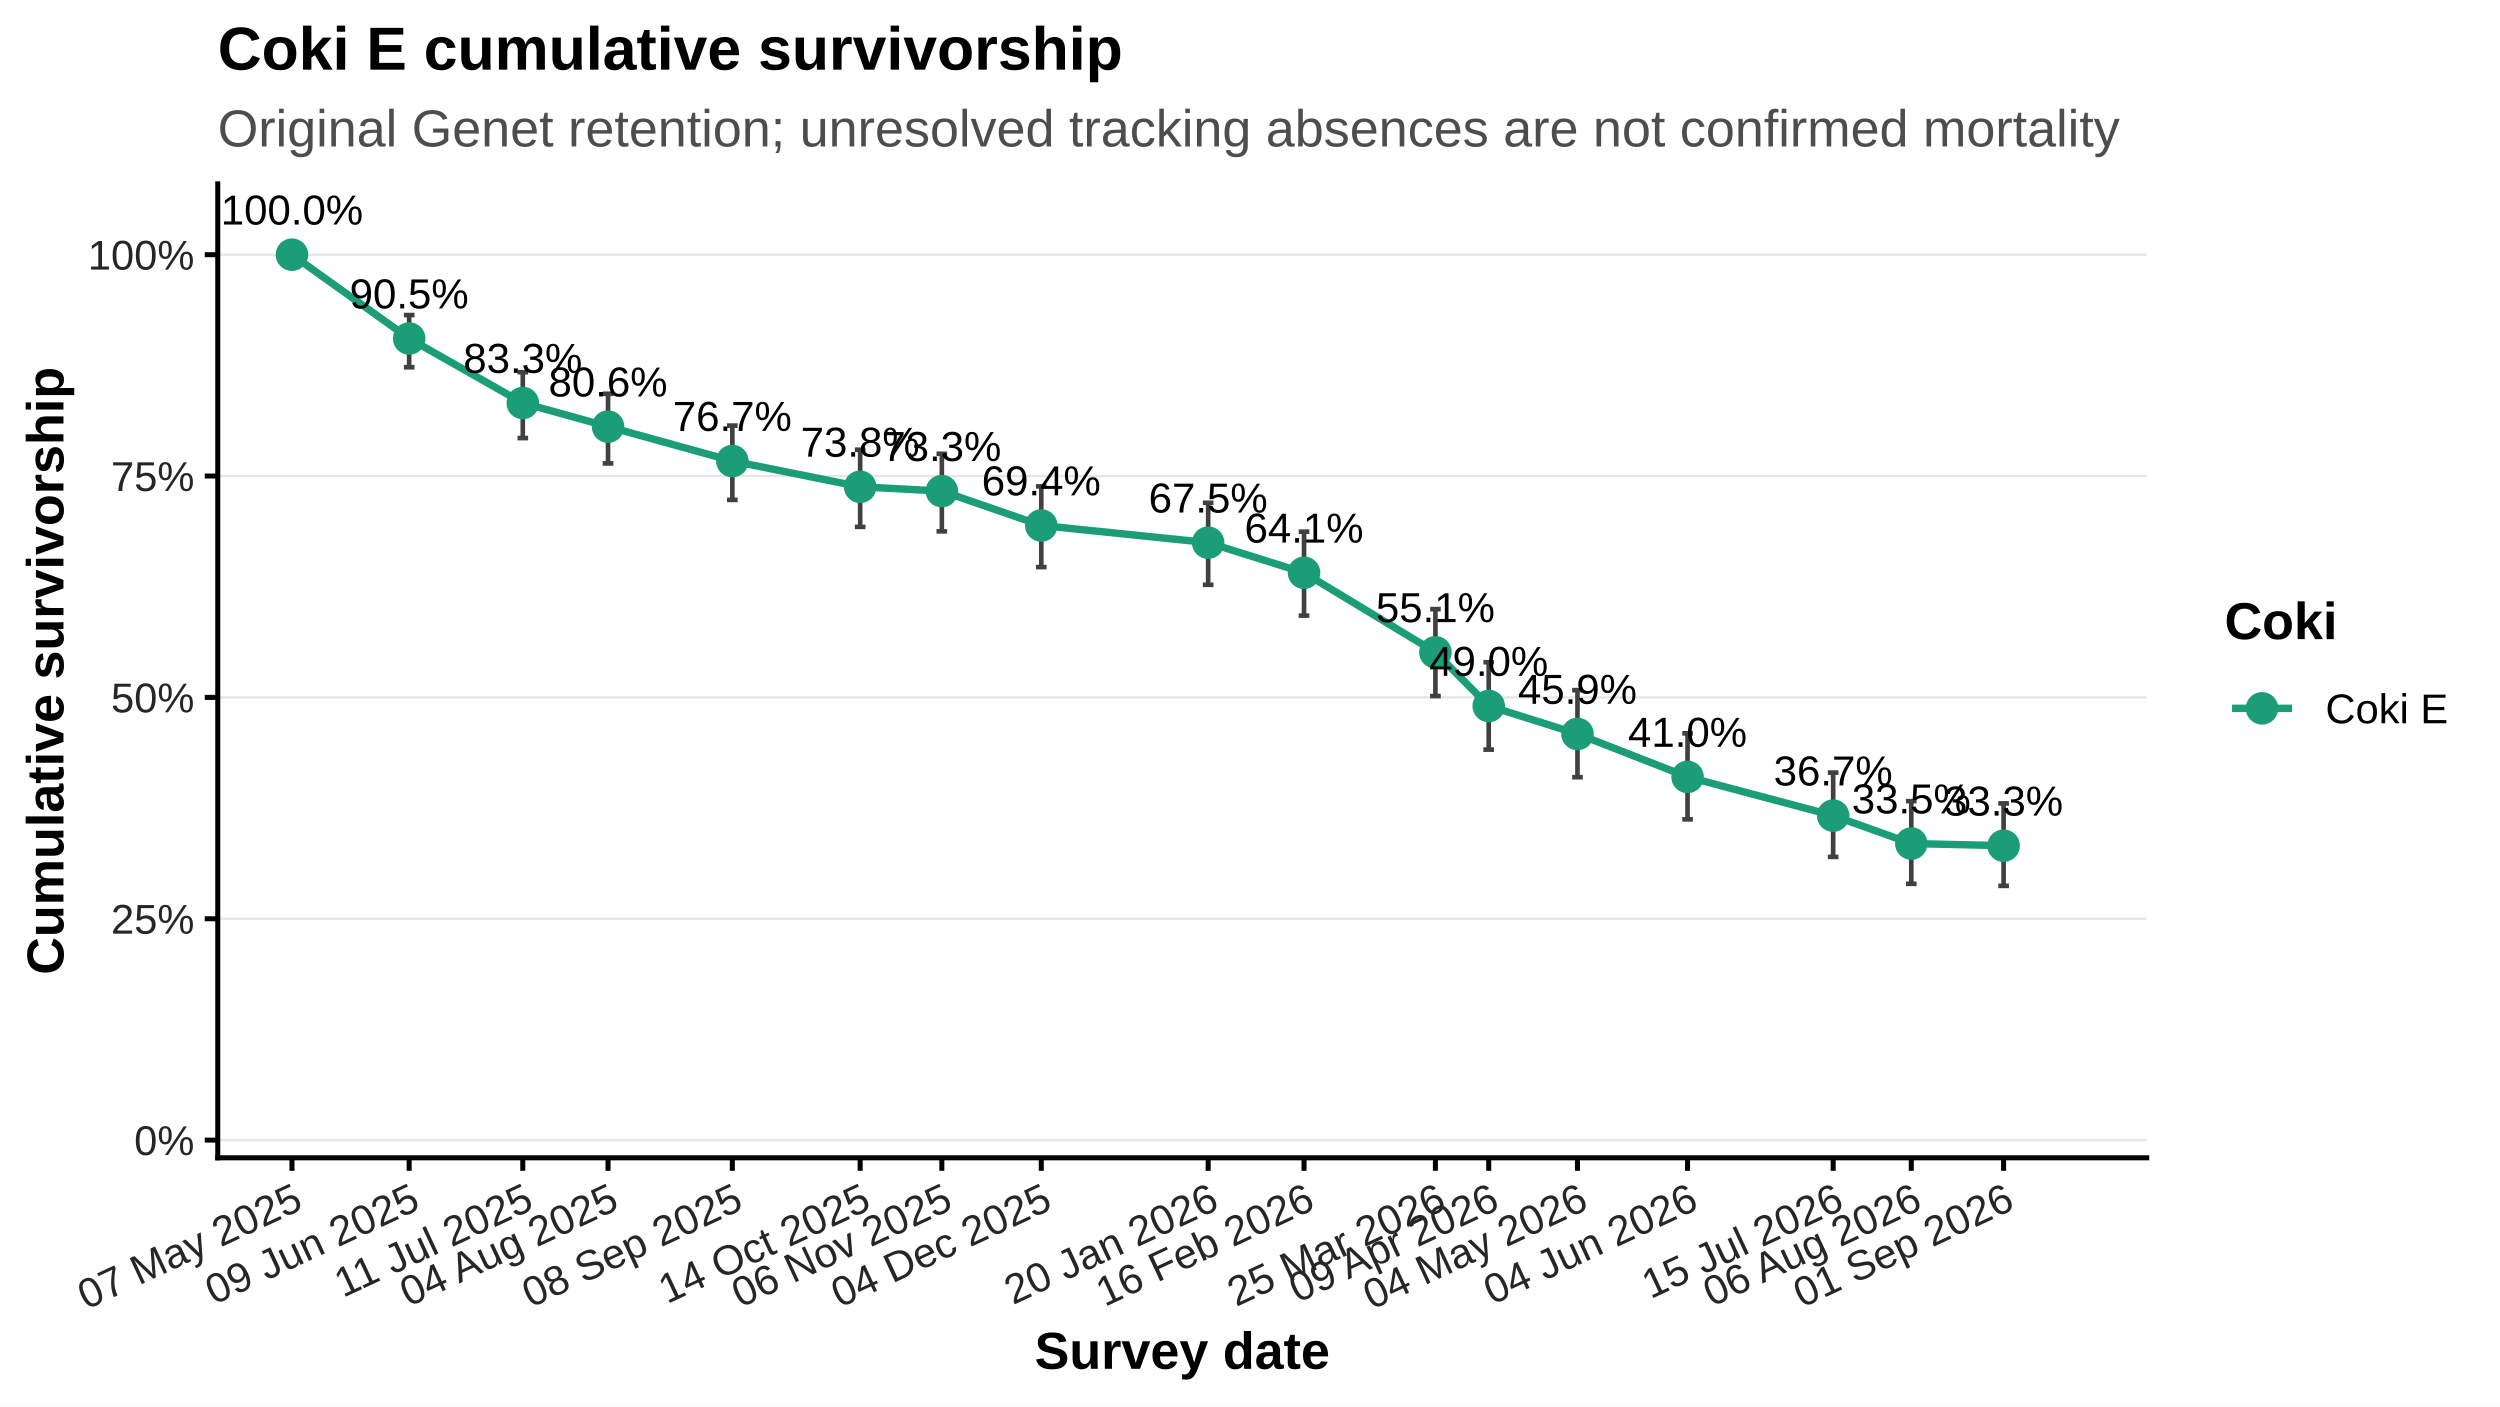
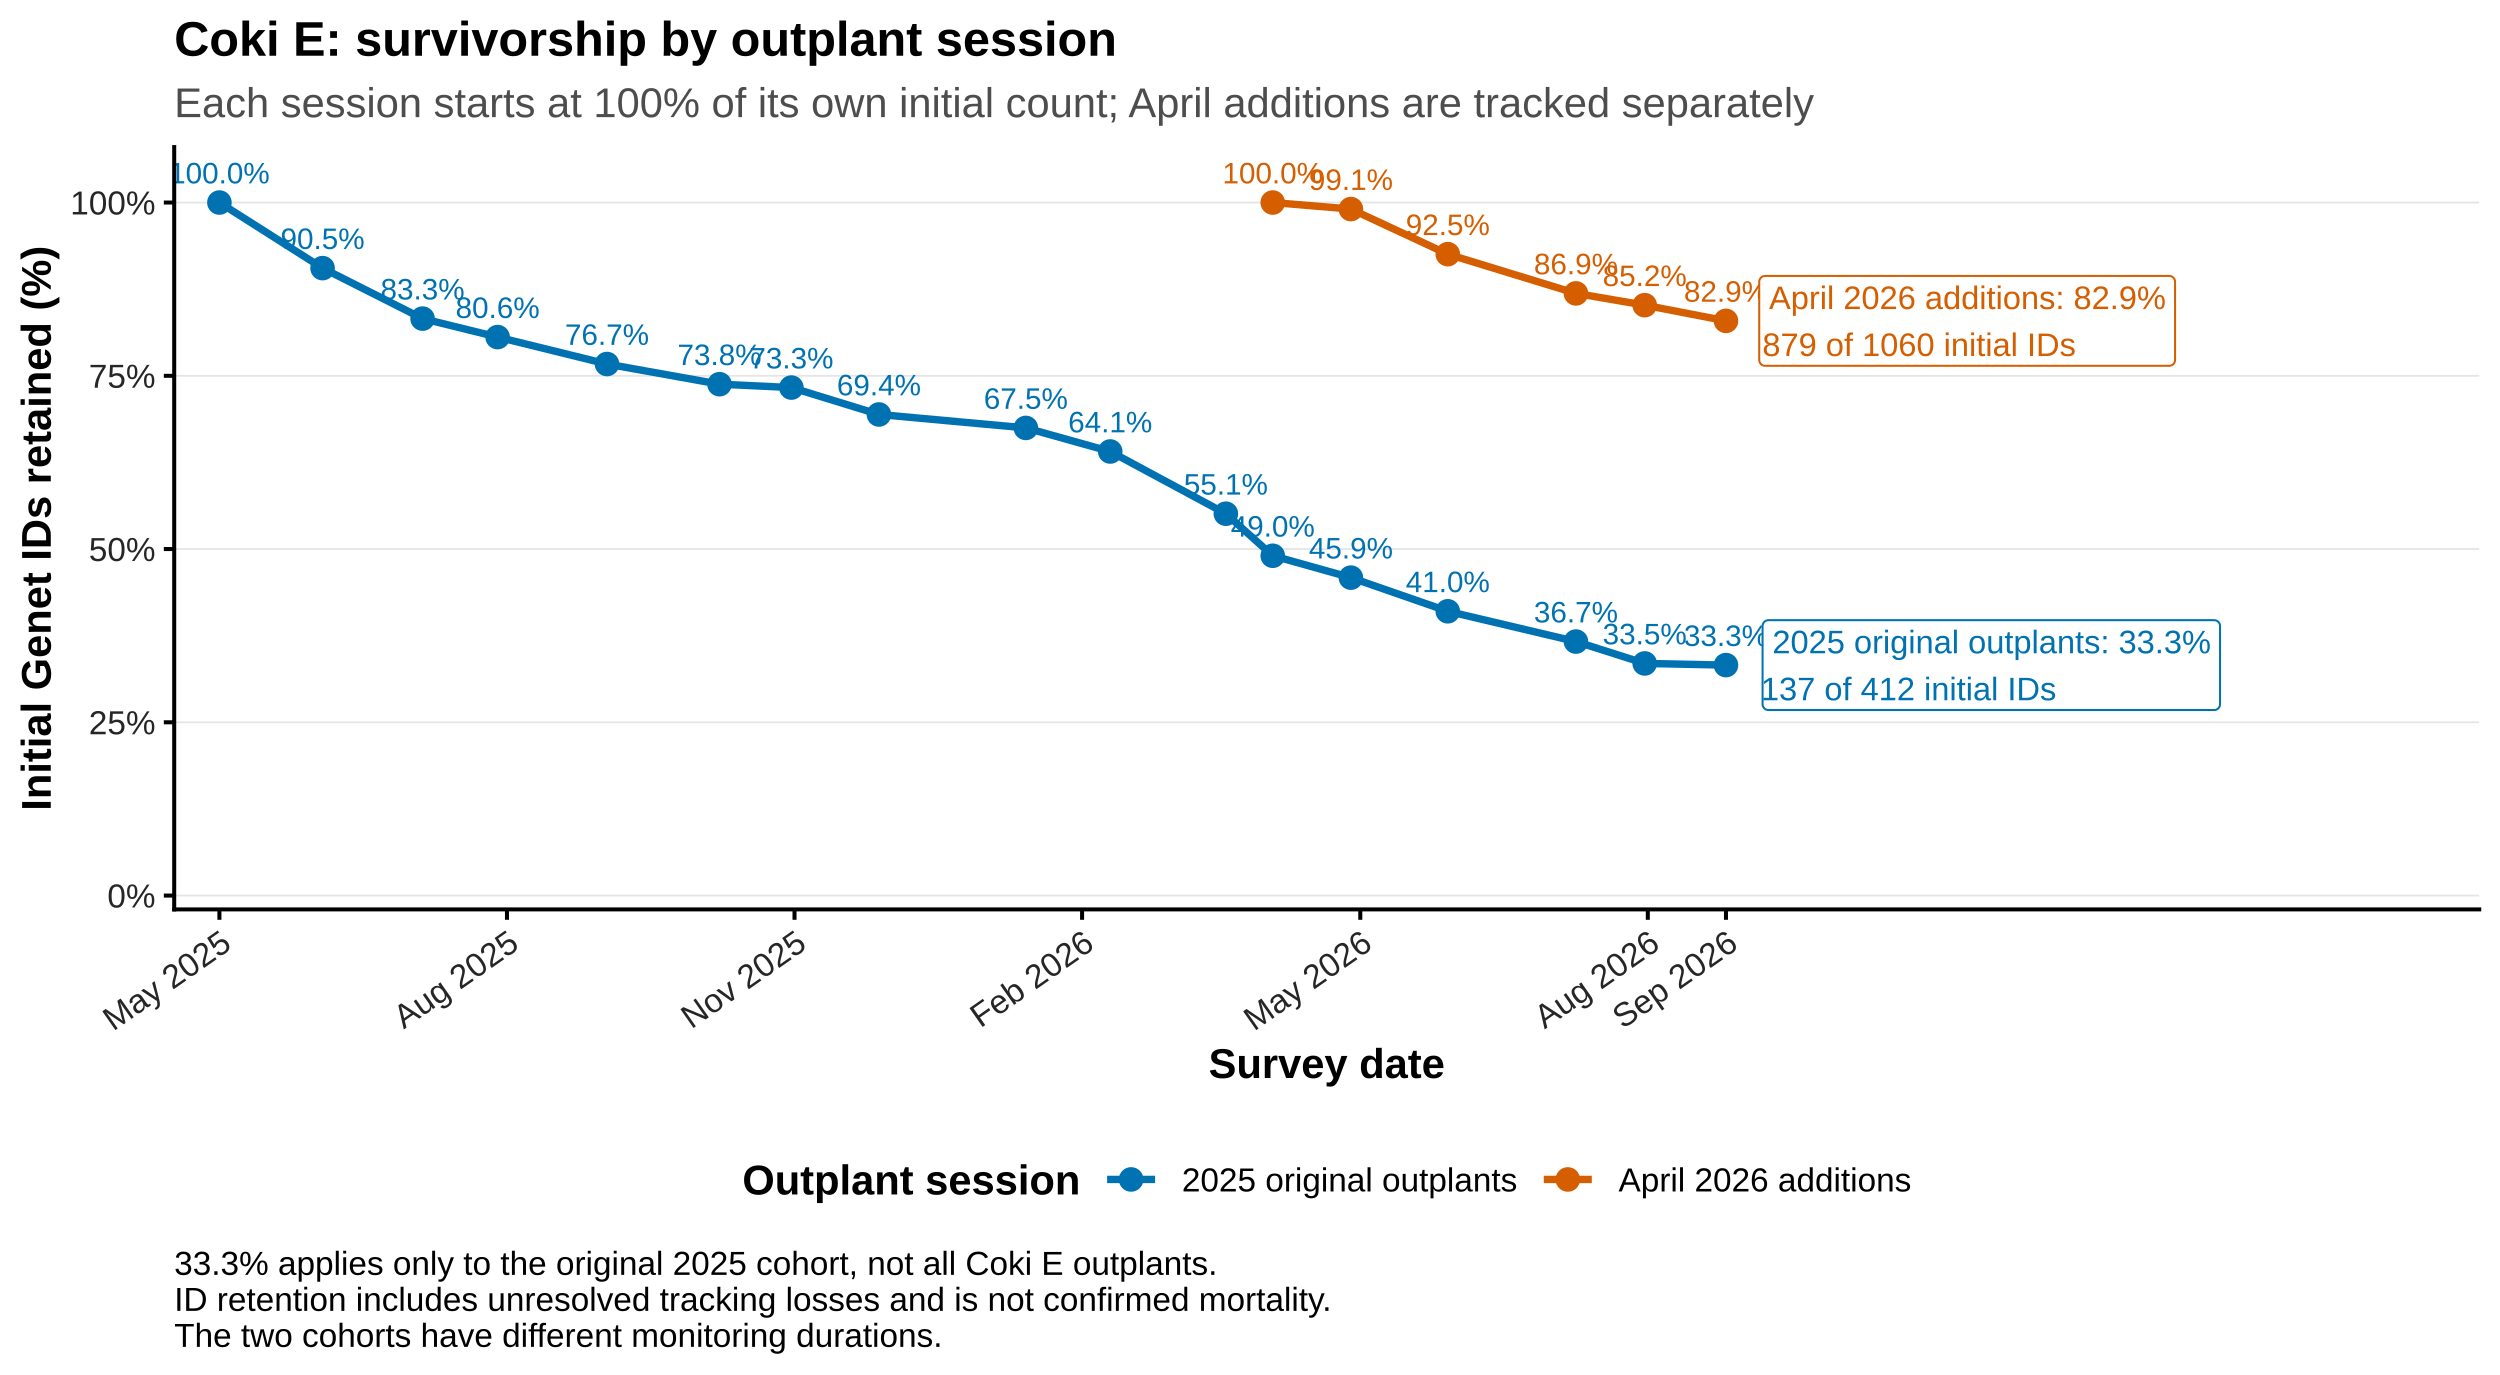
- <svg xmlns="http://www.w3.org/2000/svg" class="svglite" width="576.00pt" height="324.00pt" viewBox="0 0 576.00 324.00">
+ <svg xmlns="http://www.w3.org/2000/svg" class="svglite" width="720.00pt" height="396.00pt" viewBox="0 0 720.00 396.00">
  <defs>
    <style type="text/css">
    .svglite line, .svglite polyline, .svglite polygon, .svglite path, .svglite rect, .svglite circle {
      fill: none;
      stroke: #000000;
      stroke-linecap: round;
      stroke-linejoin: round;
      stroke-miterlimit: 10.00;
    }
    .svglite text {
      white-space: pre;
    }
  </style>
  </defs>
  <rect width="100%" height="100%" style="stroke: none; fill: #FFFFFF;" />
  <defs>
-     <clipPath id="cpMC4wMHw1NzYuMDB8MC4wMHwzMjQuMDA=">
-       <rect x="0.00" y="0.00" width="576.00" height="324.00" />
+     <clipPath id="cpMC4wMHw3MjAuMDB8MC4wMHwzOTYuMDA=">
+       <rect x="0.00" y="0.00" width="720.00" height="396.00" />
    </clipPath>
  </defs>
-   <g clip-path="url(#cpMC4wMHw1NzYuMDB8MC4wMHwzMjQuMDA=)">
-     <rect x="-0" y="0.00" width="576.00" height="324.00" style="stroke-width: 1.16; stroke: #FFFFFF; fill: #FFFFFF;" />
+   <g clip-path="url(#cpMC4wMHw3MjAuMDB8MC4wMHwzOTYuMDA=)">
+     <rect x="-0" y="0" width="720.00" height="396.00" style="stroke-width: 1.16; stroke: #FFFFFF; fill: #FFFFFF;" />
  </g>
  <defs>
-     <clipPath id="cpNTAuMTd8NDk0LjYwfDQyLjM2fDI2Ni43Ng==">
-       <rect x="50.17" y="42.36" width="444.43" height="224.40" />
+     <clipPath id="cpNTAuMTd8NzE0LjAyfDQyLjM2fDI2MS45MQ==">
+       <rect x="50.17" y="42.36" width="663.85" height="219.55" />
    </clipPath>
  </defs>
-   <g clip-path="url(#cpNTAuMTd8NDk0LjYwfDQyLjM2fDI2Ni43Ng==)">
-     <rect x="50.17" y="42.36" width="444.43" height="224.40" style="stroke-width: 1.16; stroke: none; fill: #FFFFFF;" />
-     <polyline points="50.17,262.68 494.60,262.68 " style="stroke-width: 0.53; stroke: #E5E5E5; stroke-linecap: butt;" />
-     <polyline points="50.17,211.68 494.60,211.68 " style="stroke-width: 0.53; stroke: #E5E5E5; stroke-linecap: butt;" />
-     <polyline points="50.17,160.68 494.60,160.68 " style="stroke-width: 0.53; stroke: #E5E5E5; stroke-linecap: butt;" />
-     <polyline points="50.17,109.68 494.60,109.68 " style="stroke-width: 0.53; stroke: #E5E5E5; stroke-linecap: butt;" />
-     <polyline points="50.17,58.68 494.60,58.68 " style="stroke-width: 0.53; stroke: #E5E5E5; stroke-linecap: butt;" />
-     <polyline points="66.05,58.68 68.50,58.68 " style="stroke-width: 1.07; stroke: #404040; stroke-linecap: butt;" />
-     <polyline points="67.27,58.68 67.27,60.50 " style="stroke-width: 1.07; stroke: #404040; stroke-linecap: butt;" />
-     <polyline points="66.05,60.50 68.50,60.50 " style="stroke-width: 1.07; stroke: #404040; stroke-linecap: butt;" />
-     <polyline points="93.05,72.59 95.50,72.59 " style="stroke-width: 1.07; stroke: #404040; stroke-linecap: butt;" />
-     <polyline points="94.27,72.59 94.27,84.62 " style="stroke-width: 1.07; stroke: #404040; stroke-linecap: butt;" />
-     <polyline points="93.05,84.62 95.50,84.62 " style="stroke-width: 1.07; stroke: #404040; stroke-linecap: butt;" />
-     <polyline points="119.23,85.75 121.68,85.75 " style="stroke-width: 1.07; stroke: #404040; stroke-linecap: butt;" />
-     <polyline points="120.45,85.75 120.45,100.93 " style="stroke-width: 1.07; stroke: #404040; stroke-linecap: butt;" />
-     <polyline points="119.23,100.93 121.68,100.93 " style="stroke-width: 1.07; stroke: #404040; stroke-linecap: butt;" />
-     <polyline points="138.86,90.73 141.32,90.73 " style="stroke-width: 1.07; stroke: #404040; stroke-linecap: butt;" />
-     <polyline points="140.09,90.73 140.09,106.77 " style="stroke-width: 1.07; stroke: #404040; stroke-linecap: butt;" />
-     <polyline points="138.86,106.77 141.32,106.77 " style="stroke-width: 1.07; stroke: #404040; stroke-linecap: butt;" />
-     <polyline points="167.50,98.06 169.95,98.06 " style="stroke-width: 1.07; stroke: #404040; stroke-linecap: butt;" />
-     <polyline points="168.73,98.06 168.73,115.17 " style="stroke-width: 1.07; stroke: #404040; stroke-linecap: butt;" />
-     <polyline points="167.50,115.17 169.95,115.17 " style="stroke-width: 1.07; stroke: #404040; stroke-linecap: butt;" />
-     <polyline points="196.95,103.62 199.41,103.62 " style="stroke-width: 1.07; stroke: #404040; stroke-linecap: butt;" />
-     <polyline points="198.18,103.62 198.18,121.40 " style="stroke-width: 1.07; stroke: #404040; stroke-linecap: butt;" />
-     <polyline points="196.95,121.40 199.41,121.40 " style="stroke-width: 1.07; stroke: #404040; stroke-linecap: butt;" />
-     <polyline points="215.77,104.55 218.22,104.55 " style="stroke-width: 1.07; stroke: #404040; stroke-linecap: butt;" />
-     <polyline points="217.00,104.55 217.00,122.43 " style="stroke-width: 1.07; stroke: #404040; stroke-linecap: butt;" />
-     <polyline points="215.77,122.43 218.22,122.43 " style="stroke-width: 1.07; stroke: #404040; stroke-linecap: butt;" />
-     <polyline points="238.68,112.06 241.13,112.06 " style="stroke-width: 1.07; stroke: #404040; stroke-linecap: butt;" />
-     <polyline points="239.91,112.06 239.91,130.66 " style="stroke-width: 1.07; stroke: #404040; stroke-linecap: butt;" />
-     <polyline points="238.68,130.66 241.13,130.66 " style="stroke-width: 1.07; stroke: #404040; stroke-linecap: butt;" />
-     <polyline points="277.13,115.84 279.59,115.84 " style="stroke-width: 1.07; stroke: #404040; stroke-linecap: butt;" />
-     <polyline points="278.36,115.84 278.36,134.74 " style="stroke-width: 1.07; stroke: #404040; stroke-linecap: butt;" />
-     <polyline points="277.13,134.74 279.59,134.74 " style="stroke-width: 1.07; stroke: #404040; stroke-linecap: butt;" />
-     <polyline points="299.22,122.50 301.68,122.50 " style="stroke-width: 1.07; stroke: #404040; stroke-linecap: butt;" />
-     <polyline points="300.45,122.50 300.45,141.84 " style="stroke-width: 1.07; stroke: #404040; stroke-linecap: butt;" />
-     <polyline points="299.22,141.84 301.68,141.84 " style="stroke-width: 1.07; stroke: #404040; stroke-linecap: butt;" />
-     <polyline points="329.50,140.34 331.95,140.34 " style="stroke-width: 1.07; stroke: #404040; stroke-linecap: butt;" />
-     <polyline points="330.72,140.34 330.72,160.37 " style="stroke-width: 1.07; stroke: #404040; stroke-linecap: butt;" />
-     <polyline points="329.50,160.37 331.95,160.37 " style="stroke-width: 1.07; stroke: #404040; stroke-linecap: butt;" />
-     <polyline points="341.77,152.58 344.22,152.58 " style="stroke-width: 1.07; stroke: #404040; stroke-linecap: butt;" />
-     <polyline points="343.00,152.58 343.00,172.71 " style="stroke-width: 1.07; stroke: #404040; stroke-linecap: butt;" />
-     <polyline points="341.77,172.71 344.22,172.71 " style="stroke-width: 1.07; stroke: #404040; stroke-linecap: butt;" />
-     <polyline points="362.22,159.01 364.68,159.01 " style="stroke-width: 1.07; stroke: #404040; stroke-linecap: butt;" />
-     <polyline points="363.45,159.01 363.45,179.07 " style="stroke-width: 1.07; stroke: #404040; stroke-linecap: butt;" />
-     <polyline points="362.22,179.07 364.68,179.07 " style="stroke-width: 1.07; stroke: #404040; stroke-linecap: butt;" />
-     <polyline points="387.59,168.96 390.04,168.96 " style="stroke-width: 1.07; stroke: #404040; stroke-linecap: butt;" />
-     <polyline points="388.81,168.96 388.81,188.78 " style="stroke-width: 1.07; stroke: #404040; stroke-linecap: butt;" />
-     <polyline points="387.59,188.78 390.04,188.78 " style="stroke-width: 1.07; stroke: #404040; stroke-linecap: butt;" />
-     <polyline points="421.13,178.01 423.58,178.01 " style="stroke-width: 1.07; stroke: #404040; stroke-linecap: butt;" />
-     <polyline points="422.36,178.01 422.36,197.43 " style="stroke-width: 1.07; stroke: #404040; stroke-linecap: butt;" />
-     <polyline points="421.13,197.43 423.58,197.43 " style="stroke-width: 1.07; stroke: #404040; stroke-linecap: butt;" />
-     <polyline points="439.13,184.59 441.58,184.59 " style="stroke-width: 1.07; stroke: #404040; stroke-linecap: butt;" />
-     <polyline points="440.36,184.59 440.36,203.63 " style="stroke-width: 1.07; stroke: #404040; stroke-linecap: butt;" />
-     <polyline points="439.13,203.63 441.58,203.63 " style="stroke-width: 1.07; stroke: #404040; stroke-linecap: butt;" />
-     <polyline points="460.40,185.10 462.86,185.10 " style="stroke-width: 1.07; stroke: #404040; stroke-linecap: butt;" />
-     <polyline points="461.63,185.10 461.63,204.10 " style="stroke-width: 1.07; stroke: #404040; stroke-linecap: butt;" />
-     <polyline points="460.40,204.10 462.86,204.10 " style="stroke-width: 1.07; stroke: #404040; stroke-linecap: butt;" />
-     <polyline points="67.27,58.68 94.27,77.99 120.45,92.85 140.09,98.29 168.73,106.22 198.18,112.16 217.00,113.15 239.91,121.07 278.36,125.03 300.45,131.96 330.72,150.28 343.00,162.66 363.45,169.10 388.81,179.00 422.36,187.92 440.36,194.35 461.63,194.85 " style="stroke-width: 1.71; stroke: #1B9E77; stroke-linecap: butt;" />
-     <circle cx="67.27" cy="58.68" r="3.37" style="stroke-width: 0.77; stroke: #1B9E77; fill: #1B9E77;" />
-     <circle cx="94.27" cy="77.99" r="3.37" style="stroke-width: 0.77; stroke: #1B9E77; fill: #1B9E77;" />
-     <circle cx="120.45" cy="92.85" r="3.37" style="stroke-width: 0.77; stroke: #1B9E77; fill: #1B9E77;" />
-     <circle cx="140.09" cy="98.29" r="3.37" style="stroke-width: 0.77; stroke: #1B9E77; fill: #1B9E77;" />
-     <circle cx="168.73" cy="106.22" r="3.37" style="stroke-width: 0.77; stroke: #1B9E77; fill: #1B9E77;" />
-     <circle cx="198.18" cy="112.16" r="3.37" style="stroke-width: 0.77; stroke: #1B9E77; fill: #1B9E77;" />
-     <circle cx="217.00" cy="113.15" r="3.37" style="stroke-width: 0.77; stroke: #1B9E77; fill: #1B9E77;" />
-     <circle cx="239.91" cy="121.07" r="3.37" style="stroke-width: 0.77; stroke: #1B9E77; fill: #1B9E77;" />
-     <circle cx="278.36" cy="125.03" r="3.37" style="stroke-width: 0.77; stroke: #1B9E77; fill: #1B9E77;" />
-     <circle cx="300.45" cy="131.96" r="3.37" style="stroke-width: 0.77; stroke: #1B9E77; fill: #1B9E77;" />
-     <circle cx="330.72" cy="150.28" r="3.37" style="stroke-width: 0.77; stroke: #1B9E77; fill: #1B9E77;" />
-     <circle cx="343.00" cy="162.66" r="3.37" style="stroke-width: 0.77; stroke: #1B9E77; fill: #1B9E77;" />
-     <circle cx="363.45" cy="169.10" r="3.37" style="stroke-width: 0.77; stroke: #1B9E77; fill: #1B9E77;" />
-     <circle cx="388.81" cy="179.00" r="3.37" style="stroke-width: 0.77; stroke: #1B9E77; fill: #1B9E77;" />
-     <circle cx="422.36" cy="187.92" r="3.37" style="stroke-width: 0.77; stroke: #1B9E77; fill: #1B9E77;" />
-     <circle cx="440.36" cy="194.35" r="3.37" style="stroke-width: 0.77; stroke: #1B9E77; fill: #1B9E77;" />
-     <circle cx="461.63" cy="194.85" r="3.37" style="stroke-width: 0.77; stroke: #1B9E77; fill: #1B9E77;" />
-     <text x="67.27" y="51.74" text-anchor="middle" style="font-size: 9.67px; font-family: &quot;Arial&quot;;" textLength="32.80px" lengthAdjust="spacingAndGlyphs">100.0%</text>
-     <text x="94.27" y="71.05" text-anchor="middle" style="font-size: 9.67px; font-family: &quot;Arial&quot;;" textLength="27.42px" lengthAdjust="spacingAndGlyphs">90.5%</text>
-     <text x="120.45" y="85.91" text-anchor="middle" style="font-size: 9.67px; font-family: &quot;Arial&quot;;" textLength="27.42px" lengthAdjust="spacingAndGlyphs">83.3%</text>
-     <text x="140.09" y="91.35" text-anchor="middle" style="font-size: 9.67px; font-family: &quot;Arial&quot;;" textLength="27.42px" lengthAdjust="spacingAndGlyphs">80.6%</text>
-     <text x="168.73" y="99.28" text-anchor="middle" style="font-size: 9.67px; font-family: &quot;Arial&quot;;" textLength="27.42px" lengthAdjust="spacingAndGlyphs">76.7%</text>
-     <text x="198.18" y="105.22" text-anchor="middle" style="font-size: 9.67px; font-family: &quot;Arial&quot;;" textLength="27.42px" lengthAdjust="spacingAndGlyphs">73.8%</text>
-     <text x="217.00" y="106.21" text-anchor="middle" style="font-size: 9.67px; font-family: &quot;Arial&quot;;" textLength="27.42px" lengthAdjust="spacingAndGlyphs">73.3%</text>
-     <text x="239.91" y="114.13" text-anchor="middle" style="font-size: 9.67px; font-family: &quot;Arial&quot;;" textLength="27.42px" lengthAdjust="spacingAndGlyphs">69.4%</text>
-     <text x="278.36" y="118.09" text-anchor="middle" style="font-size: 9.67px; font-family: &quot;Arial&quot;;" textLength="27.42px" lengthAdjust="spacingAndGlyphs">67.5%</text>
-     <text x="300.45" y="125.02" text-anchor="middle" style="font-size: 9.67px; font-family: &quot;Arial&quot;;" textLength="27.42px" lengthAdjust="spacingAndGlyphs">64.1%</text>
-     <text x="330.72" y="143.34" text-anchor="middle" style="font-size: 9.67px; font-family: &quot;Arial&quot;;" textLength="27.42px" lengthAdjust="spacingAndGlyphs">55.1%</text>
-     <text x="343.00" y="155.72" text-anchor="middle" style="font-size: 9.67px; font-family: &quot;Arial&quot;;" textLength="27.42px" lengthAdjust="spacingAndGlyphs">49.0%</text>
-     <text x="363.45" y="162.16" text-anchor="middle" style="font-size: 9.67px; font-family: &quot;Arial&quot;;" textLength="27.42px" lengthAdjust="spacingAndGlyphs">45.9%</text>
-     <text x="388.81" y="172.06" text-anchor="middle" style="font-size: 9.67px; font-family: &quot;Arial&quot;;" textLength="27.42px" lengthAdjust="spacingAndGlyphs">41.0%</text>
-     <text x="422.36" y="180.97" text-anchor="middle" style="font-size: 9.67px; font-family: &quot;Arial&quot;;" textLength="27.42px" lengthAdjust="spacingAndGlyphs">36.7%</text>
-     <text x="440.36" y="187.41" text-anchor="middle" style="font-size: 9.67px; font-family: &quot;Arial&quot;;" textLength="27.42px" lengthAdjust="spacingAndGlyphs">33.5%</text>
-     <text x="461.63" y="187.91" text-anchor="middle" style="font-size: 9.67px; font-family: &quot;Arial&quot;;" textLength="27.42px" lengthAdjust="spacingAndGlyphs">33.3%</text>
+   <g clip-path="url(#cpNTAuMTd8NzE0LjAyfDQyLjM2fDI2MS45MQ==)">
+     <rect x="50.17" y="42.36" width="663.85" height="219.55" style="stroke-width: 1.16; stroke: none; fill: #FFFFFF;" />
+     <polyline points="50.17,257.92 714.02,257.92 " style="stroke-width: 0.53; stroke: #E5E5E5; stroke-linecap: butt;" />
+     <polyline points="50.17,208.02 714.02,208.02 " style="stroke-width: 0.53; stroke: #E5E5E5; stroke-linecap: butt;" />
+     <polyline points="50.17,158.12 714.02,158.12 " style="stroke-width: 0.53; stroke: #E5E5E5; stroke-linecap: butt;" />
+     <polyline points="50.17,108.23 714.02,108.23 " style="stroke-width: 0.53; stroke: #E5E5E5; stroke-linecap: butt;" />
+     <polyline points="50.17,58.33 714.02,58.33 " style="stroke-width: 0.53; stroke: #E5E5E5; stroke-linecap: butt;" />
+     <polyline points="63.19,58.33 92.90,77.22 121.70,91.76 143.31,97.08 174.81,104.84 207.22,110.65 227.92,111.62 253.13,119.37 295.44,123.24 319.74,130.03 353.05,147.95 366.55,160.06 389.06,166.36 416.96,176.05 453.87,184.77 473.67,191.07 497.08,191.55 " style="stroke-width: 2.13; stroke: #0072B2; stroke-linecap: butt;" />
+     <polyline points="366.55,58.33 389.06,60.21 416.96,73.20 453.87,84.50 473.67,87.89 497.08,92.41 " style="stroke-width: 2.13; stroke: #D55E00; stroke-linecap: butt;" />
+     <circle cx="63.19" cy="58.33" r="3.16" style="stroke-width: 0.77; stroke: #0072B2; fill: #0072B2;" />
+     <circle cx="92.90" cy="77.22" r="3.16" style="stroke-width: 0.77; stroke: #0072B2; fill: #0072B2;" />
+     <circle cx="121.70" cy="91.76" r="3.16" style="stroke-width: 0.77; stroke: #0072B2; fill: #0072B2;" />
+     <circle cx="143.31" cy="97.08" r="3.16" style="stroke-width: 0.77; stroke: #0072B2; fill: #0072B2;" />
+     <circle cx="174.81" cy="104.84" r="3.16" style="stroke-width: 0.77; stroke: #0072B2; fill: #0072B2;" />
+     <circle cx="207.22" cy="110.65" r="3.16" style="stroke-width: 0.77; stroke: #0072B2; fill: #0072B2;" />
+     <circle cx="227.92" cy="111.62" r="3.16" style="stroke-width: 0.77; stroke: #0072B2; fill: #0072B2;" />
+     <circle cx="253.13" cy="119.37" r="3.16" style="stroke-width: 0.77; stroke: #0072B2; fill: #0072B2;" />
+     <circle cx="295.44" cy="123.24" r="3.16" style="stroke-width: 0.77; stroke: #0072B2; fill: #0072B2;" />
+     <circle cx="319.74" cy="130.03" r="3.16" style="stroke-width: 0.77; stroke: #0072B2; fill: #0072B2;" />
+     <circle cx="353.05" cy="147.95" r="3.16" style="stroke-width: 0.77; stroke: #0072B2; fill: #0072B2;" />
+     <circle cx="366.55" cy="160.06" r="3.16" style="stroke-width: 0.77; stroke: #0072B2; fill: #0072B2;" />
+     <circle cx="389.06" cy="166.36" r="3.16" style="stroke-width: 0.77; stroke: #0072B2; fill: #0072B2;" />
+     <circle cx="416.96" cy="176.05" r="3.16" style="stroke-width: 0.77; stroke: #0072B2; fill: #0072B2;" />
+     <circle cx="453.87" cy="184.77" r="3.16" style="stroke-width: 0.77; stroke: #0072B2; fill: #0072B2;" />
+     <circle cx="473.67" cy="191.07" r="3.16" style="stroke-width: 0.77; stroke: #0072B2; fill: #0072B2;" />
+     <circle cx="497.08" cy="191.55" r="3.16" style="stroke-width: 0.77; stroke: #0072B2; fill: #0072B2;" />
+     <circle cx="366.55" cy="58.33" r="3.16" style="stroke-width: 0.77; stroke: #D55E00; fill: #D55E00;" />
+     <circle cx="389.06" cy="60.21" r="3.16" style="stroke-width: 0.77; stroke: #D55E00; fill: #D55E00;" />
+     <circle cx="416.96" cy="73.20" r="3.16" style="stroke-width: 0.77; stroke: #D55E00; fill: #D55E00;" />
+     <circle cx="453.87" cy="84.50" r="3.16" style="stroke-width: 0.77; stroke: #D55E00; fill: #D55E00;" />
+     <circle cx="473.67" cy="87.89" r="3.16" style="stroke-width: 0.77; stroke: #D55E00; fill: #D55E00;" />
+     <circle cx="497.08" cy="92.41" r="3.16" style="stroke-width: 0.77; stroke: #D55E00; fill: #D55E00;" />
+     <text x="63.19" y="52.82" text-anchor="middle" style="font-size: 8.54px;fill: #0072B2; font-family: &quot;Arial&quot;;" textLength="28.94px" lengthAdjust="spacingAndGlyphs">100.0%</text>
+     <text x="92.90" y="71.71" text-anchor="middle" style="font-size: 8.54px;fill: #0072B2; font-family: &quot;Arial&quot;;" textLength="24.19px" lengthAdjust="spacingAndGlyphs">90.5%</text>
+     <text x="121.70" y="86.25" text-anchor="middle" style="font-size: 8.54px;fill: #0072B2; font-family: &quot;Arial&quot;;" textLength="24.19px" lengthAdjust="spacingAndGlyphs">83.3%</text>
+     <text x="143.31" y="91.58" text-anchor="middle" style="font-size: 8.54px;fill: #0072B2; font-family: &quot;Arial&quot;;" textLength="24.19px" lengthAdjust="spacingAndGlyphs">80.6%</text>
+     <text x="174.81" y="99.33" text-anchor="middle" style="font-size: 8.54px;fill: #0072B2; font-family: &quot;Arial&quot;;" textLength="24.19px" lengthAdjust="spacingAndGlyphs">76.7%</text>
+     <text x="207.22" y="105.14" text-anchor="middle" style="font-size: 8.54px;fill: #0072B2; font-family: &quot;Arial&quot;;" textLength="24.19px" lengthAdjust="spacingAndGlyphs">73.8%</text>
+     <text x="227.92" y="106.11" text-anchor="middle" style="font-size: 8.54px;fill: #0072B2; font-family: &quot;Arial&quot;;" textLength="24.19px" lengthAdjust="spacingAndGlyphs">73.3%</text>
+     <text x="253.13" y="113.86" text-anchor="middle" style="font-size: 8.54px;fill: #0072B2; font-family: &quot;Arial&quot;;" textLength="24.19px" lengthAdjust="spacingAndGlyphs">69.4%</text>
+     <text x="295.44" y="117.74" text-anchor="middle" style="font-size: 8.54px;fill: #0072B2; font-family: &quot;Arial&quot;;" textLength="24.19px" lengthAdjust="spacingAndGlyphs">67.5%</text>
+     <text x="319.74" y="124.52" text-anchor="middle" style="font-size: 8.54px;fill: #0072B2; font-family: &quot;Arial&quot;;" textLength="24.19px" lengthAdjust="spacingAndGlyphs">64.1%</text>
+     <text x="353.05" y="142.44" text-anchor="middle" style="font-size: 8.54px;fill: #0072B2; font-family: &quot;Arial&quot;;" textLength="24.19px" lengthAdjust="spacingAndGlyphs">55.1%</text>
+     <text x="366.55" y="154.55" text-anchor="middle" style="font-size: 8.54px;fill: #0072B2; font-family: &quot;Arial&quot;;" textLength="24.19px" lengthAdjust="spacingAndGlyphs">49.0%</text>
+     <text x="389.06" y="160.85" text-anchor="middle" style="font-size: 8.54px;fill: #0072B2; font-family: &quot;Arial&quot;;" textLength="24.19px" lengthAdjust="spacingAndGlyphs">45.9%</text>
+     <text x="416.96" y="170.54" text-anchor="middle" style="font-size: 8.54px;fill: #0072B2; font-family: &quot;Arial&quot;;" textLength="24.19px" lengthAdjust="spacingAndGlyphs">41.0%</text>
+     <text x="453.87" y="179.26" text-anchor="middle" style="font-size: 8.54px;fill: #0072B2; font-family: &quot;Arial&quot;;" textLength="24.19px" lengthAdjust="spacingAndGlyphs">36.7%</text>
+     <text x="473.67" y="185.56" text-anchor="middle" style="font-size: 8.54px;fill: #0072B2; font-family: &quot;Arial&quot;;" textLength="24.19px" lengthAdjust="spacingAndGlyphs">33.5%</text>
+     <text x="497.08" y="186.04" text-anchor="middle" style="font-size: 8.54px;fill: #0072B2; font-family: &quot;Arial&quot;;" textLength="24.19px" lengthAdjust="spacingAndGlyphs">33.3%</text>
+     <text x="366.55" y="52.82" text-anchor="middle" style="font-size: 8.54px;fill: #D55E00; font-family: &quot;Arial&quot;;" textLength="28.94px" lengthAdjust="spacingAndGlyphs">100.0%</text>
+     <text x="389.06" y="54.70" text-anchor="middle" style="font-size: 8.54px;fill: #D55E00; font-family: &quot;Arial&quot;;" textLength="24.19px" lengthAdjust="spacingAndGlyphs">99.1%</text>
+     <text x="416.96" y="67.70" text-anchor="middle" style="font-size: 8.54px;fill: #D55E00; font-family: &quot;Arial&quot;;" textLength="24.19px" lengthAdjust="spacingAndGlyphs">92.5%</text>
+     <text x="453.87" y="78.99" text-anchor="middle" style="font-size: 8.54px;fill: #D55E00; font-family: &quot;Arial&quot;;" textLength="24.19px" lengthAdjust="spacingAndGlyphs">86.9%</text>
+     <text x="473.67" y="82.38" text-anchor="middle" style="font-size: 8.54px;fill: #D55E00; font-family: &quot;Arial&quot;;" textLength="24.19px" lengthAdjust="spacingAndGlyphs">85.2%</text>
+     <text x="497.08" y="86.90" text-anchor="middle" style="font-size: 8.54px;fill: #D55E00; font-family: &quot;Arial&quot;;" textLength="24.19px" lengthAdjust="spacingAndGlyphs">82.9%</text>
+     <polygon points="509.31,204.49 637.68,204.49 637.62,204.49 637.89,204.48 638.15,204.42 638.41,204.33 638.64,204.19 638.86,204.02 639.04,203.82 639.18,203.59 639.29,203.34 639.35,203.07 639.37,202.80 639.37,202.80 639.37,180.30 639.37,180.30 639.35,180.03 639.29,179.77 639.18,179.52 639.04,179.29 638.86,179.08 638.64,178.91 638.41,178.77 638.15,178.68 637.89,178.62 637.68,178.61 509.31,178.61 509.51,178.62 509.24,178.61 508.97,178.65 508.71,178.72 508.46,178.84 508.24,178.99 508.04,179.18 507.88,179.40 507.75,179.64 507.67,179.90 507.62,180.17 507.62,180.30 507.62,202.80 507.62,202.66 507.62,202.94 507.67,203.21 507.75,203.46 507.88,203.70 508.04,203.92 508.24,204.11 508.46,204.26 508.71,204.38 508.97,204.46 509.24,204.49 " style="stroke-width: 0.58; stroke: #0072B2; fill: #FFFFFF;" />
+     <text x="510.44" y="188.15" style="font-size: 9.39px;fill: #0072B2; font-family: &quot;Arial&quot;;" textLength="126.12px" lengthAdjust="spacingAndGlyphs">2025 original outplants: 33.3%</text>
+     <text x="507.14" y="201.67" style="font-size: 9.39px;fill: #0072B2; font-family: &quot;Arial&quot;;" textLength="84.94px" lengthAdjust="spacingAndGlyphs">137 of 412 initial IDs</text>
+     <polygon points="508.35,105.35 624.73,105.35 624.66,105.35 624.93,105.34 625.20,105.28 625.45,105.19 625.69,105.05 625.90,104.88 626.08,104.68 626.23,104.45 626.33,104.20 626.40,103.93 626.42,103.66 626.42,103.66 626.42,81.16 626.42,81.16 626.40,80.89 626.33,80.63 626.23,80.38 626.08,80.15 625.90,79.94 625.69,79.77 625.45,79.63 625.20,79.54 624.93,79.48 624.73,79.47 508.35,79.47 508.55,79.48 508.28,79.47 508.01,79.51 507.75,79.58 507.50,79.70 507.28,79.85 507.08,80.04 506.92,80.26 506.79,80.50 506.71,80.76 506.66,81.03 506.66,81.16 506.66,103.66 506.66,103.52 506.66,103.80 506.71,104.06 506.79,104.32 506.92,104.56 507.08,104.78 507.28,104.97 507.50,105.12 507.75,105.24 508.01,105.32 508.28,105.35 " style="stroke-width: 0.58; stroke: #D55E00; fill: #FFFFFF;" />
+     <text x="509.48" y="89.01" style="font-size: 9.39px;fill: #D55E00; font-family: &quot;Arial&quot;;" textLength="114.13px" lengthAdjust="spacingAndGlyphs">April 2026 additions: 82.9%</text>
+     <text x="507.56" y="102.53" style="font-size: 9.39px;fill: #D55E00; font-family: &quot;Arial&quot;;" textLength="90.15px" lengthAdjust="spacingAndGlyphs">879 of 1060 initial IDs</text>
  </g>
-   <g clip-path="url(#cpMC4wMHw1NzYuMDB8MC4wMHwzMjQuMDA=)">
-     <polyline points="50.17,266.76 50.17,42.36 " style="stroke-width: 1.16; stroke-linecap: square;" />
-     <text x="44.79" y="266.12" text-anchor="end" style="font-size: 9.60px;fill: #262626; font-family: &quot;Arial&quot;;" textLength="13.87px" lengthAdjust="spacingAndGlyphs">0%</text>
-     <text x="44.79" y="215.12" text-anchor="end" style="font-size: 9.60px;fill: #262626; font-family: &quot;Arial&quot;;" textLength="19.20px" lengthAdjust="spacingAndGlyphs">25%</text>
-     <text x="44.79" y="164.12" text-anchor="end" style="font-size: 9.60px;fill: #262626; font-family: &quot;Arial&quot;;" textLength="19.20px" lengthAdjust="spacingAndGlyphs">50%</text>
-     <text x="44.79" y="113.12" text-anchor="end" style="font-size: 9.60px;fill: #262626; font-family: &quot;Arial&quot;;" textLength="19.20px" lengthAdjust="spacingAndGlyphs">75%</text>
-     <text x="44.79" y="62.12" text-anchor="end" style="font-size: 9.60px;fill: #262626; font-family: &quot;Arial&quot;;" textLength="24.54px" lengthAdjust="spacingAndGlyphs">100%</text>
-     <polyline points="47.18,262.68 50.17,262.68 " style="stroke-width: 1.16; stroke-linecap: butt;" />
-     <polyline points="47.18,211.68 50.17,211.68 " style="stroke-width: 1.16; stroke-linecap: butt;" />
-     <polyline points="47.18,160.68 50.17,160.68 " style="stroke-width: 1.16; stroke-linecap: butt;" />
-     <polyline points="47.18,109.68 50.17,109.68 " style="stroke-width: 1.16; stroke-linecap: butt;" />
-     <polyline points="47.18,58.68 50.17,58.68 " style="stroke-width: 1.16; stroke-linecap: butt;" />
-     <polyline points="50.17,266.76 494.60,266.76 " style="stroke-width: 1.16; stroke-linecap: square;" />
-     <polyline points="67.27,269.75 67.27,266.76 " style="stroke-width: 1.16; stroke-linecap: butt;" />
-     <polyline points="94.27,269.75 94.27,266.76 " style="stroke-width: 1.16; stroke-linecap: butt;" />
-     <polyline points="120.45,269.75 120.45,266.76 " style="stroke-width: 1.16; stroke-linecap: butt;" />
-     <polyline points="140.09,269.75 140.09,266.76 " style="stroke-width: 1.16; stroke-linecap: butt;" />
-     <polyline points="168.73,269.75 168.73,266.76 " style="stroke-width: 1.16; stroke-linecap: butt;" />
-     <polyline points="198.18,269.75 198.18,266.76 " style="stroke-width: 1.16; stroke-linecap: butt;" />
-     <polyline points="217.00,269.75 217.00,266.76 " style="stroke-width: 1.16; stroke-linecap: butt;" />
-     <polyline points="239.91,269.75 239.91,266.76 " style="stroke-width: 1.16; stroke-linecap: butt;" />
-     <polyline points="278.36,269.75 278.36,266.76 " style="stroke-width: 1.16; stroke-linecap: butt;" />
-     <polyline points="300.45,269.75 300.45,266.76 " style="stroke-width: 1.16; stroke-linecap: butt;" />
-     <polyline points="330.72,269.75 330.72,266.76 " style="stroke-width: 1.16; stroke-linecap: butt;" />
-     <polyline points="343.00,269.75 343.00,266.76 " style="stroke-width: 1.16; stroke-linecap: butt;" />
-     <polyline points="363.45,269.75 363.45,266.76 " style="stroke-width: 1.16; stroke-linecap: butt;" />
-     <polyline points="388.81,269.75 388.81,266.76 " style="stroke-width: 1.16; stroke-linecap: butt;" />
-     <polyline points="422.36,269.75 422.36,266.76 " style="stroke-width: 1.16; stroke-linecap: butt;" />
-     <polyline points="440.36,269.75 440.36,266.76 " style="stroke-width: 1.16; stroke-linecap: butt;" />
-     <polyline points="461.63,269.75 461.63,266.76 " style="stroke-width: 1.16; stroke-linecap: butt;" />
-     <text transform="translate(70.18,278.38) rotate(-25)" text-anchor="end" style="font-size: 9.60px;fill: #262626; font-family: &quot;Arial&quot;;" textLength="55.46px" lengthAdjust="spacingAndGlyphs">07 May 2025</text>
-     <text transform="translate(97.18,278.38) rotate(-25)" text-anchor="end" style="font-size: 9.60px;fill: #262626; font-family: &quot;Arial&quot;;" textLength="52.80px" lengthAdjust="spacingAndGlyphs">09 Jun 2025</text>
-     <text transform="translate(123.36,278.38) rotate(-25)" text-anchor="end" style="font-size: 9.60px;fill: #262626; font-family: &quot;Arial&quot;;" textLength="49.60px" lengthAdjust="spacingAndGlyphs">11 Jul 2025</text>
-     <text transform="translate(143.00,278.38) rotate(-25)" text-anchor="end" style="font-size: 9.60px;fill: #262626; font-family: &quot;Arial&quot;;" textLength="54.41px" lengthAdjust="spacingAndGlyphs">04 Aug 2025</text>
-     <text transform="translate(171.63,278.38) rotate(-25)" text-anchor="end" style="font-size: 9.60px;fill: #262626; font-family: &quot;Arial&quot;;" textLength="54.41px" lengthAdjust="spacingAndGlyphs">08 Sep 2025</text>
-     <text transform="translate(201.09,278.38) rotate(-25)" text-anchor="end" style="font-size: 9.60px;fill: #262626; font-family: &quot;Arial&quot;;" textLength="52.26px" lengthAdjust="spacingAndGlyphs">14 Oct 2025</text>
-     <text transform="translate(219.91,278.38) rotate(-25)" text-anchor="end" style="font-size: 9.60px;fill: #262626; font-family: &quot;Arial&quot;;" textLength="54.40px" lengthAdjust="spacingAndGlyphs">06 Nov 2025</text>
-     <text transform="translate(242.82,278.38) rotate(-25)" text-anchor="end" style="font-size: 9.60px;fill: #262626; font-family: &quot;Arial&quot;;" textLength="54.40px" lengthAdjust="spacingAndGlyphs">04 Dec 2025</text>
-     <text transform="translate(281.27,278.38) rotate(-25)" text-anchor="end" style="font-size: 9.60px;fill: #262626; font-family: &quot;Arial&quot;;" textLength="52.80px" lengthAdjust="spacingAndGlyphs">20 Jan 2026</text>
-     <text transform="translate(303.36,278.38) rotate(-25)" text-anchor="end" style="font-size: 9.60px;fill: #262626; font-family: &quot;Arial&quot;;" textLength="53.87px" lengthAdjust="spacingAndGlyphs">16 Feb 2026</text>
-     <text transform="translate(333.63,278.38) rotate(-25)" text-anchor="end" style="font-size: 9.60px;fill: #262626; font-family: &quot;Arial&quot;;" textLength="53.86px" lengthAdjust="spacingAndGlyphs">25 Mar 2026</text>
-     <text transform="translate(345.90,278.38) rotate(-25)" text-anchor="end" style="font-size: 9.60px;fill: #262626; font-family: &quot;Arial&quot;;" textLength="52.27px" lengthAdjust="spacingAndGlyphs">09 Apr 2026</text>
-     <text transform="translate(366.36,278.38) rotate(-25)" text-anchor="end" style="font-size: 9.60px;fill: #262626; font-family: &quot;Arial&quot;;" textLength="55.46px" lengthAdjust="spacingAndGlyphs">04 May 2026</text>
-     <text transform="translate(391.72,278.38) rotate(-25)" text-anchor="end" style="font-size: 9.60px;fill: #262626; font-family: &quot;Arial&quot;;" textLength="52.80px" lengthAdjust="spacingAndGlyphs">04 Jun 2026</text>
-     <text transform="translate(425.27,278.38) rotate(-25)" text-anchor="end" style="font-size: 9.60px;fill: #262626; font-family: &quot;Arial&quot;;" textLength="49.60px" lengthAdjust="spacingAndGlyphs">15 Jul 2026</text>
-     <text transform="translate(443.27,278.38) rotate(-25)" text-anchor="end" style="font-size: 9.60px;fill: #262626; font-family: &quot;Arial&quot;;" textLength="54.41px" lengthAdjust="spacingAndGlyphs">06 Aug 2026</text>
-     <text transform="translate(464.54,278.38) rotate(-25)" text-anchor="end" style="font-size: 9.60px;fill: #262626; font-family: &quot;Arial&quot;;" textLength="54.41px" lengthAdjust="spacingAndGlyphs">01 Sep 2026</text>
-     <text x="272.39" y="315.37" text-anchor="middle" style="font-size: 12.00px; font-weight: bold; font-family: &quot;Arial&quot;;" textLength="68.04px" lengthAdjust="spacingAndGlyphs">Survey date</text>
-     <text transform="translate(14.62,154.56) rotate(-90)" text-anchor="middle" style="font-size: 12.00px; font-weight: bold; font-family: &quot;Arial&quot;;" textLength="140.05px" lengthAdjust="spacingAndGlyphs">Cumulative survivorship</text>
-     <rect x="506.56" y="131.31" width="63.47" height="46.50" style="stroke-width: 1.16; stroke: none; fill: #FFFFFF;" />
-     <text x="512.53" y="147.25" style="font-size: 12.00px; font-weight: bold; font-family: &quot;Arial&quot;;" textLength="26.01px" lengthAdjust="spacingAndGlyphs">Coki</text>
-     <rect x="512.53" y="154.56" width="17.28" height="17.28" style="stroke-width: 1.16; stroke: none; fill: #FFFFFF;" />
-     <line x1="514.26" y1="163.20" x2="528.09" y2="163.20" style="stroke-width: 1.71; stroke: #1B9E77; stroke-linecap: butt;" />
-     <circle cx="521.17" cy="163.20" r="3.37" style="stroke-width: 0.77; stroke: #1B9E77; fill: #1B9E77;" />
-     <text x="535.79" y="166.64" style="font-size: 9.60px; font-family: &quot;Arial&quot;;" textLength="28.25px" lengthAdjust="spacingAndGlyphs">Coki E</text>
-     <text x="50.17" y="33.74" style="font-size: 12.00px;fill: #4D4D4D; font-family: &quot;Arial&quot;;" textLength="438.18px" lengthAdjust="spacingAndGlyphs">Original Genet retention; unresolved tracking absences are not confirmed mortality</text>
-     <text x="50.17" y="16.05" style="font-size: 14.00px; font-weight: bold; font-family: &quot;Arial&quot;;" textLength="208.43px" lengthAdjust="spacingAndGlyphs">Coki E cumulative survivorship</text>
+   <g clip-path="url(#cpMC4wMHw3MjAuMDB8MC4wMHwzOTYuMDA=)">
+     <polyline points="50.17,261.91 50.17,42.36 " style="stroke-width: 1.16; stroke-linecap: square;" />
+     <text x="44.79" y="261.36" text-anchor="end" style="font-size: 9.60px;fill: #262626; font-family: &quot;Arial&quot;;" textLength="13.87px" lengthAdjust="spacingAndGlyphs">0%</text>
+     <text x="44.79" y="211.46" text-anchor="end" style="font-size: 9.60px;fill: #262626; font-family: &quot;Arial&quot;;" textLength="19.20px" lengthAdjust="spacingAndGlyphs">25%</text>
+     <text x="44.79" y="161.57" text-anchor="end" style="font-size: 9.60px;fill: #262626; font-family: &quot;Arial&quot;;" textLength="19.20px" lengthAdjust="spacingAndGlyphs">50%</text>
+     <text x="44.79" y="111.67" text-anchor="end" style="font-size: 9.60px;fill: #262626; font-family: &quot;Arial&quot;;" textLength="19.20px" lengthAdjust="spacingAndGlyphs">75%</text>
+     <text x="44.79" y="61.77" text-anchor="end" style="font-size: 9.60px;fill: #262626; font-family: &quot;Arial&quot;;" textLength="24.54px" lengthAdjust="spacingAndGlyphs">100%</text>
+     <polyline points="47.18,257.92 50.17,257.92 " style="stroke-width: 1.16; stroke-linecap: butt;" />
+     <polyline points="47.18,208.02 50.17,208.02 " style="stroke-width: 1.16; stroke-linecap: butt;" />
+     <polyline points="47.18,158.12 50.17,158.12 " style="stroke-width: 1.16; stroke-linecap: butt;" />
+     <polyline points="47.18,108.23 50.17,108.23 " style="stroke-width: 1.16; stroke-linecap: butt;" />
+     <polyline points="47.18,58.33 50.17,58.33 " style="stroke-width: 1.16; stroke-linecap: butt;" />
+     <polyline points="50.17,261.91 714.02,261.91 " style="stroke-width: 1.16; stroke-linecap: square;" />
+     <polyline points="63.19,264.90 63.19,261.91 " style="stroke-width: 1.16; stroke-linecap: butt;" />
+     <polyline points="146.01,264.90 146.01,261.91 " style="stroke-width: 1.16; stroke-linecap: butt;" />
+     <polyline points="228.82,264.90 228.82,261.91 " style="stroke-width: 1.16; stroke-linecap: butt;" />
+     <polyline points="311.64,264.90 311.64,261.91 " style="stroke-width: 1.16; stroke-linecap: butt;" />
+     <polyline points="391.76,264.90 391.76,261.91 " style="stroke-width: 1.16; stroke-linecap: butt;" />
+     <polyline points="474.57,264.90 474.57,261.91 " style="stroke-width: 1.16; stroke-linecap: butt;" />
+     <polyline points="497.08,264.90 497.08,261.91 " style="stroke-width: 1.16; stroke-linecap: butt;" />
+     <text transform="translate(67.14,272.93) rotate(-35)" text-anchor="end" style="font-size: 9.60px;fill: #262626; font-family: &quot;Arial&quot;;" textLength="42.13px" lengthAdjust="spacingAndGlyphs">May 2025</text>
+     <text transform="translate(149.95,272.93) rotate(-35)" text-anchor="end" style="font-size: 9.60px;fill: #262626; font-family: &quot;Arial&quot;;" textLength="41.08px" lengthAdjust="spacingAndGlyphs">Aug 2025</text>
+     <text transform="translate(232.77,272.93) rotate(-35)" text-anchor="end" style="font-size: 9.60px;fill: #262626; font-family: &quot;Arial&quot;;" textLength="41.06px" lengthAdjust="spacingAndGlyphs">Nov 2025</text>
+     <text transform="translate(315.59,272.93) rotate(-35)" text-anchor="end" style="font-size: 9.60px;fill: #262626; font-family: &quot;Arial&quot;;" textLength="40.54px" lengthAdjust="spacingAndGlyphs">Feb 2026</text>
+     <text transform="translate(395.70,272.93) rotate(-35)" text-anchor="end" style="font-size: 9.60px;fill: #262626; font-family: &quot;Arial&quot;;" textLength="42.13px" lengthAdjust="spacingAndGlyphs">May 2026</text>
+     <text transform="translate(478.52,272.93) rotate(-35)" text-anchor="end" style="font-size: 9.60px;fill: #262626; font-family: &quot;Arial&quot;;" textLength="41.08px" lengthAdjust="spacingAndGlyphs">Aug 2026</text>
+     <text transform="translate(501.03,272.93) rotate(-35)" text-anchor="end" style="font-size: 9.60px;fill: #262626; font-family: &quot;Arial&quot;;" textLength="41.08px" lengthAdjust="spacingAndGlyphs">Sep 2026</text>
+     <text x="382.10" y="310.46" text-anchor="middle" style="font-size: 12.00px; font-weight: bold; font-family: &quot;Arial&quot;;" textLength="68.04px" lengthAdjust="spacingAndGlyphs">Survey date</text>
+     <text transform="translate(14.62,152.14) rotate(-90)" text-anchor="middle" style="font-size: 12.00px; font-weight: bold; font-family: &quot;Arial&quot;;" textLength="162.71px" lengthAdjust="spacingAndGlyphs">Initial Genet IDs retained (%)</text>
+     <rect x="207.81" y="325.07" width="348.57" height="29.24" style="stroke-width: 1.16; stroke: none; fill: #FFFFFF;" />
+     <text x="213.79" y="344.00" style="font-size: 12.00px; font-weight: bold; font-family: &quot;Arial&quot;;" textLength="97.35px" lengthAdjust="spacingAndGlyphs">Outplant session</text>
+     <rect x="317.12" y="331.04" width="17.28" height="17.28" style="stroke-width: 1.16; stroke: none; fill: #FFFFFF;" />
+     <line x1="318.85" y1="339.68" x2="332.67" y2="339.68" style="stroke-width: 2.13; stroke: #0072B2; stroke-linecap: butt;" />
+     <circle cx="325.76" cy="339.68" r="3.16" style="stroke-width: 0.77; stroke: #0072B2; fill: #0072B2;" />
+     <rect x="442.89" y="331.04" width="17.28" height="17.28" style="stroke-width: 1.16; stroke: none; fill: #FFFFFF;" />
+     <line x1="444.61" y1="339.68" x2="458.44" y2="339.68" style="stroke-width: 2.13; stroke: #D55E00; stroke-linecap: butt;" />
+     <circle cx="451.53" cy="339.68" r="3.16" style="stroke-width: 0.77; stroke: #D55E00; fill: #D55E00;" />
+     <text x="340.38" y="343.13" style="font-size: 9.60px; font-family: &quot;Arial&quot;;" textLength="96.53px" lengthAdjust="spacingAndGlyphs">2025 original outplants</text>
+     <text x="466.14" y="343.13" style="font-size: 9.60px; font-family: &quot;Arial&quot;;" textLength="84.26px" lengthAdjust="spacingAndGlyphs">April 2026 additions</text>
+     <text x="50.17" y="33.74" style="font-size: 12.00px;fill: #4D4D4D; font-family: &quot;Arial&quot;;" textLength="472.87px" lengthAdjust="spacingAndGlyphs">Each session starts at 100% of its own initial count; April additions are tracked separately</text>
+     <text x="50.17" y="16.05" style="font-size: 14.00px; font-weight: bold; font-family: &quot;Arial&quot;;" textLength="271.38px" lengthAdjust="spacingAndGlyphs">Coki E: survivorship by outplant session</text>
+     <text x="50.17" y="367.16" style="font-size: 9.60px; font-family: &quot;Arial&quot;;" textLength="300.21px" lengthAdjust="spacingAndGlyphs">33.3% applies only to the original 2025 cohort, not all Coki E outplants.</text>
+     <text x="50.17" y="377.53" style="font-size: 9.60px; font-family: &quot;Arial&quot;;" textLength="333.76px" lengthAdjust="spacingAndGlyphs">ID retention includes unresolved tracking losses and is not confirmed mortality.</text>
+     <text x="50.17" y="387.90" style="font-size: 9.60px; font-family: &quot;Arial&quot;;" textLength="221.28px" lengthAdjust="spacingAndGlyphs">The two cohorts have different monitoring durations.</text>
  </g>
</svg>
